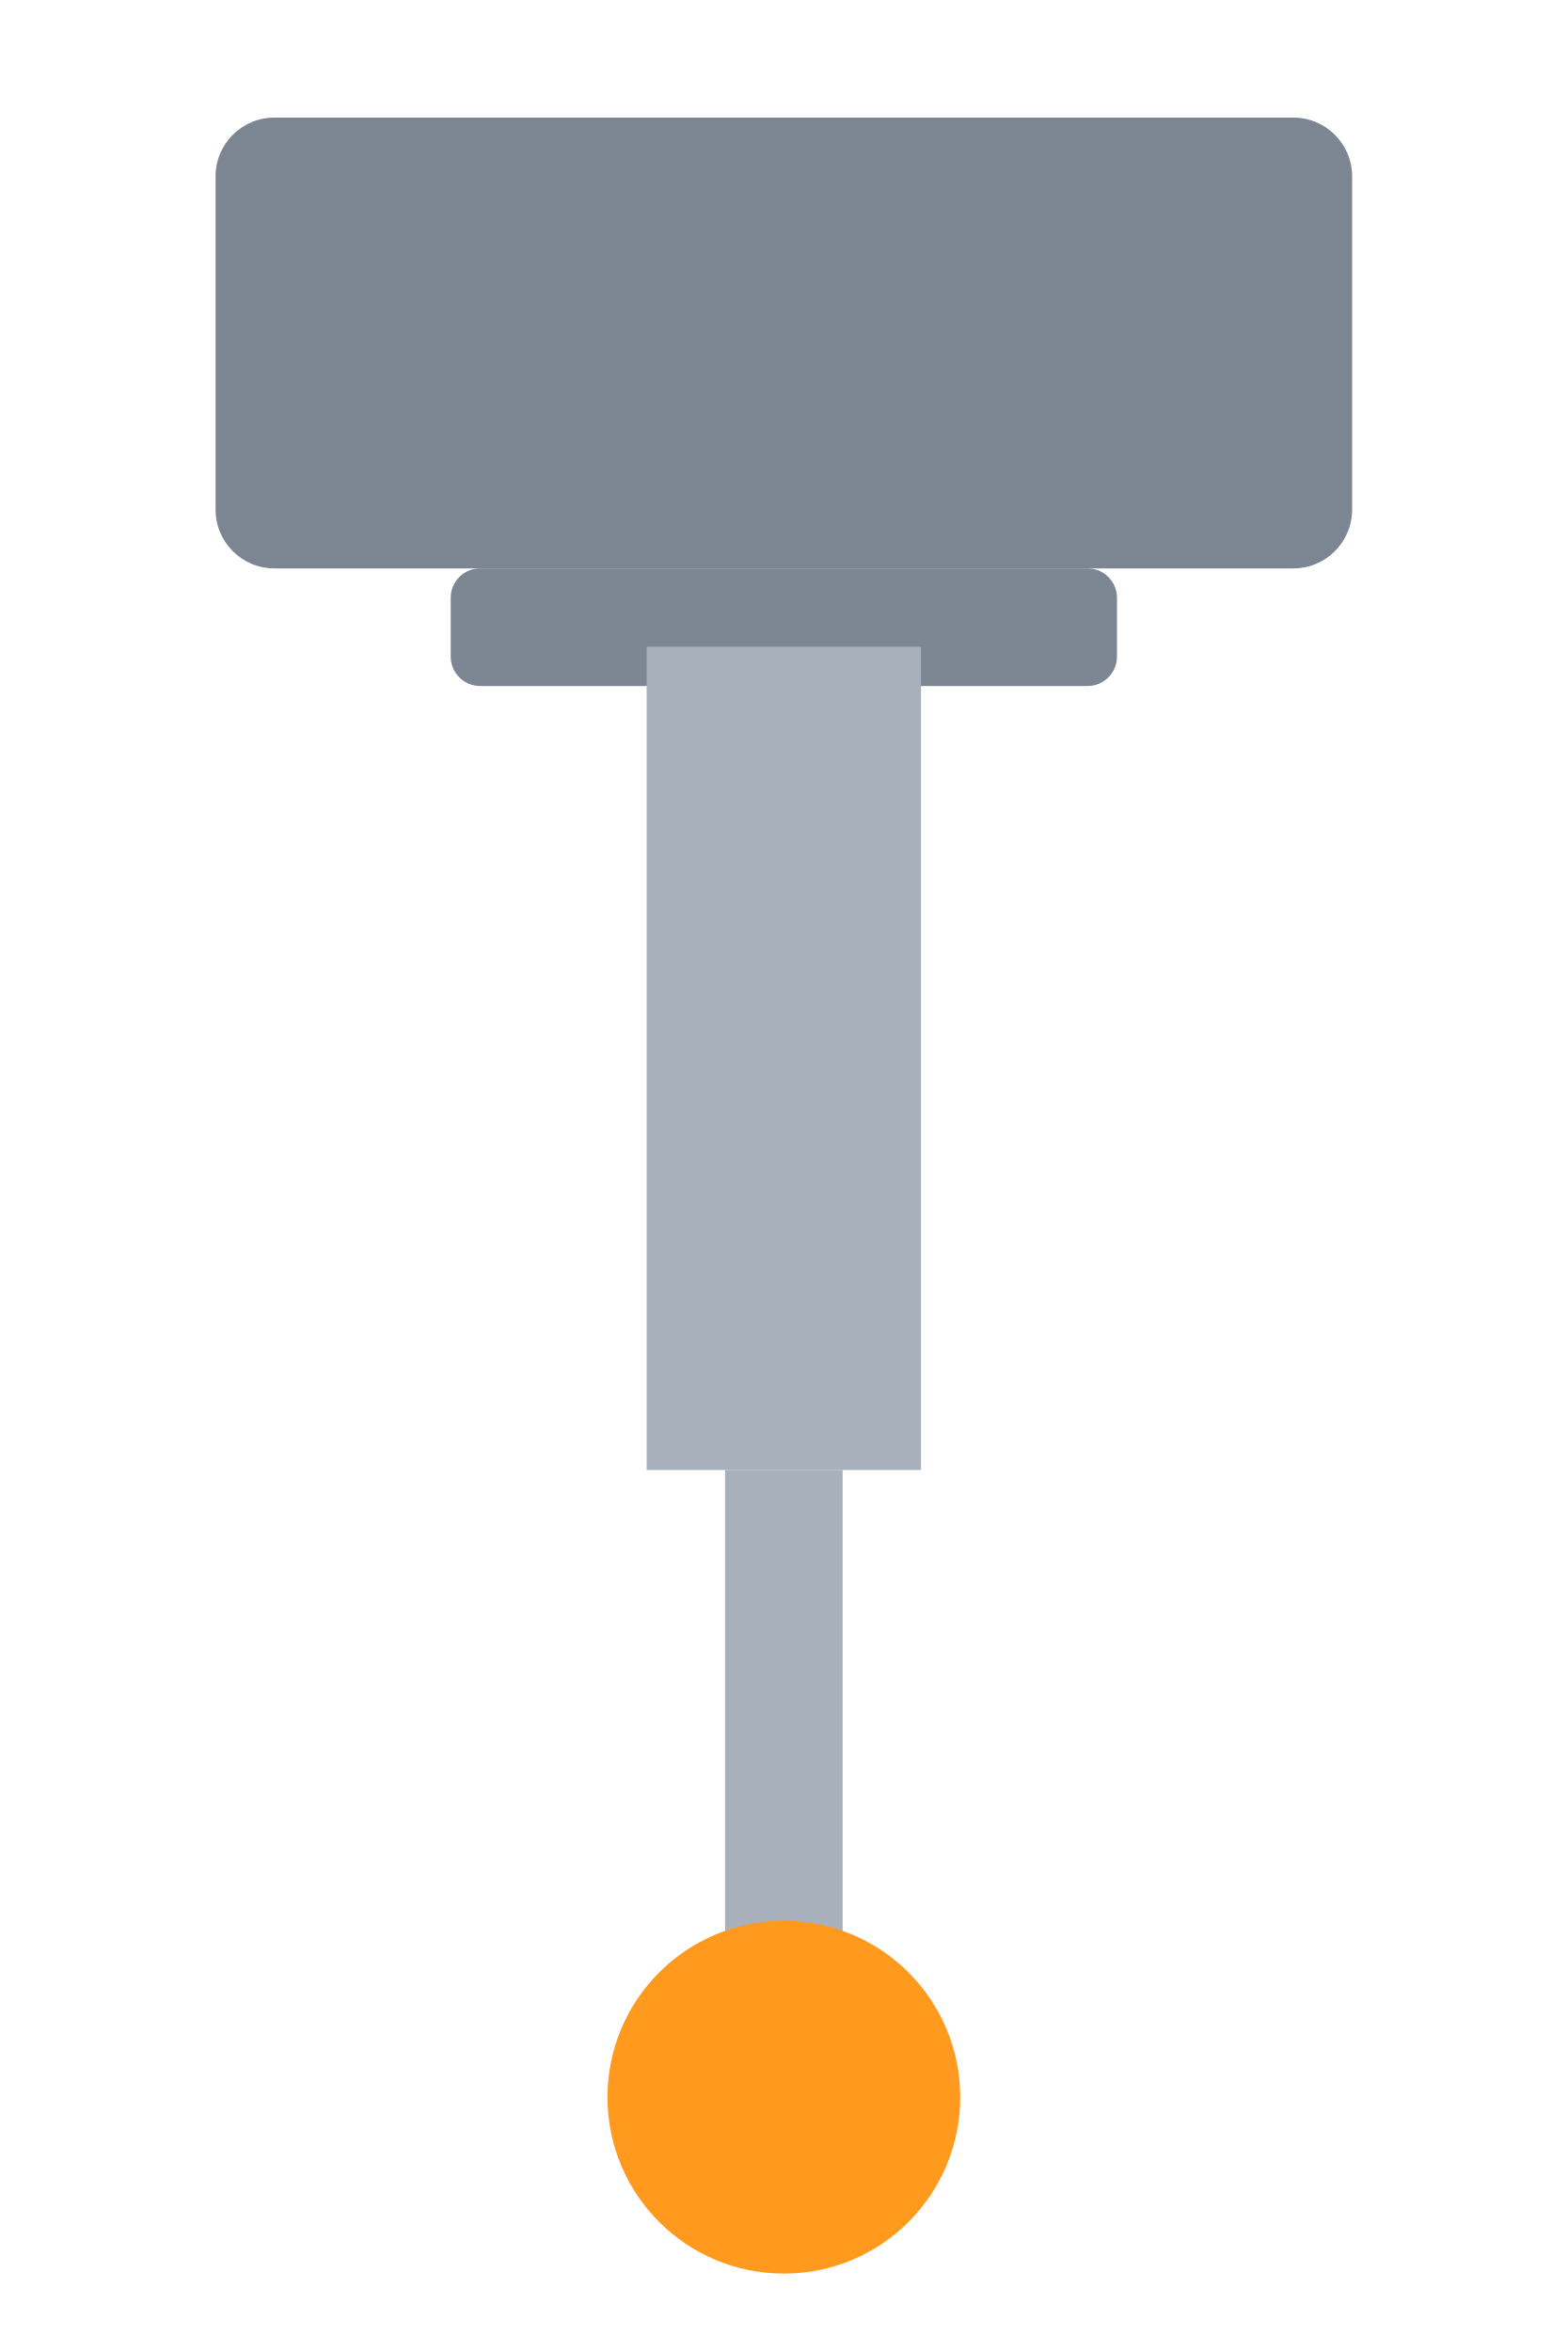
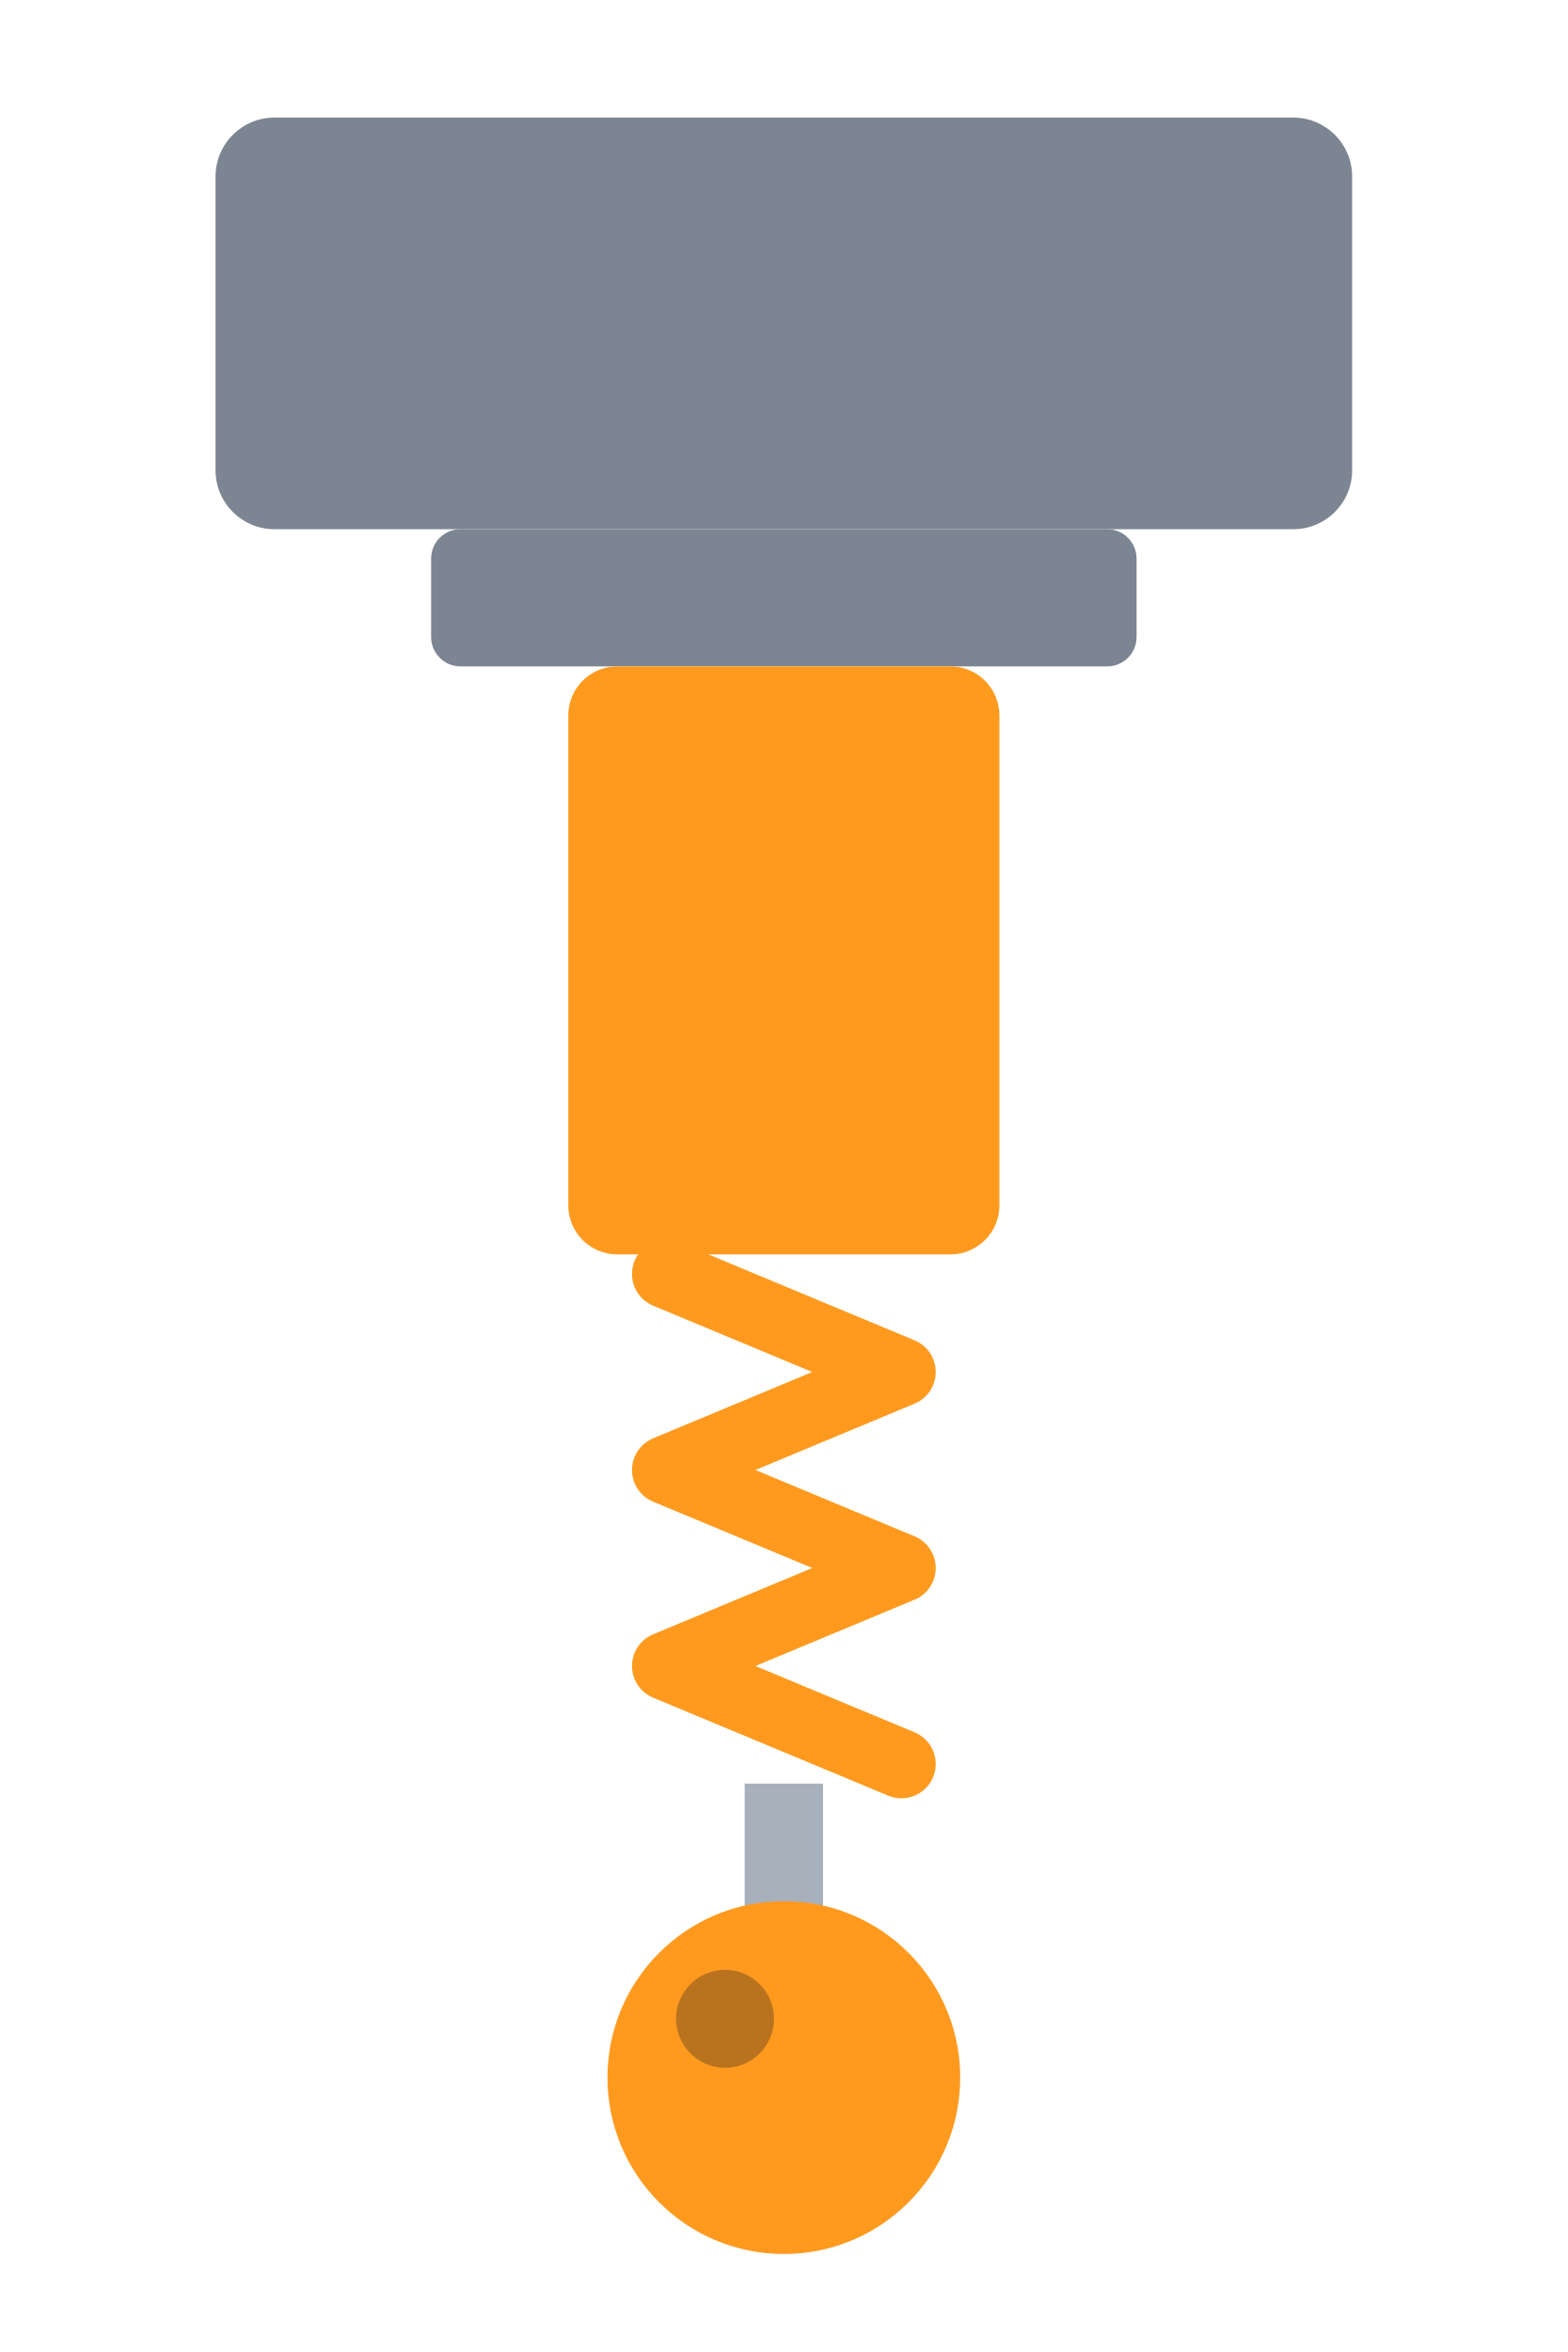
<svg xmlns="http://www.w3.org/2000/svg" viewBox="0 0 160 240" width="160" height="240" role="img" aria-label="Palpeur">
-   <path d="M28 12 h104 a6 6 0 0 1 6 6 v34 a6 6 0 0 1 -6 6 h-104            a6 6 0 0 1 -6 -6 v-34 a6 6 0 0 1 6 -6 z" fill="#7c8592" />
-   <rect x="46" y="58" width="68" height="12" rx="3" fill="#7c8592" />
-   <rect x="66" y="66" width="28" height="84" fill="#a8b0bc" />
-   <rect x="74" y="150" width="12" height="52" fill="#a8b0bc" />
-   <circle cx="80" cy="214" r="18" fill="#ff9a1f" />
+   <path d="M28 12 h104 a6 6 0 0 1 6 6 v30 a6 6 0 0 1 -6 6 h-104            a6 6 0 0 1 -6 -6 v-30 a6 6 0 0 1 6 -6 z" fill="#7c8592" />
+   <rect x="44" y="54" width="72" height="14" rx="3" fill="#7c8592" />
+   <rect x="58" y="68" width="44" height="60" rx="5" fill="#ff9a1f" />
+   <path d="M68 130 l24 10 l-24 10 l24 10 l-24 10 l24 10" stroke="#ff9a1f" stroke-width="7" fill="none" stroke-linejoin="round" stroke-linecap="round" />
+   <rect x="76" y="182" width="8" height="20" fill="#a8b0bc" />
+   <circle cx="80" cy="212" r="18" fill="#ff9a1f" />
+   <circle cx="74" cy="206" r="5" fill="#14171b" opacity="0.3" />
</svg>
